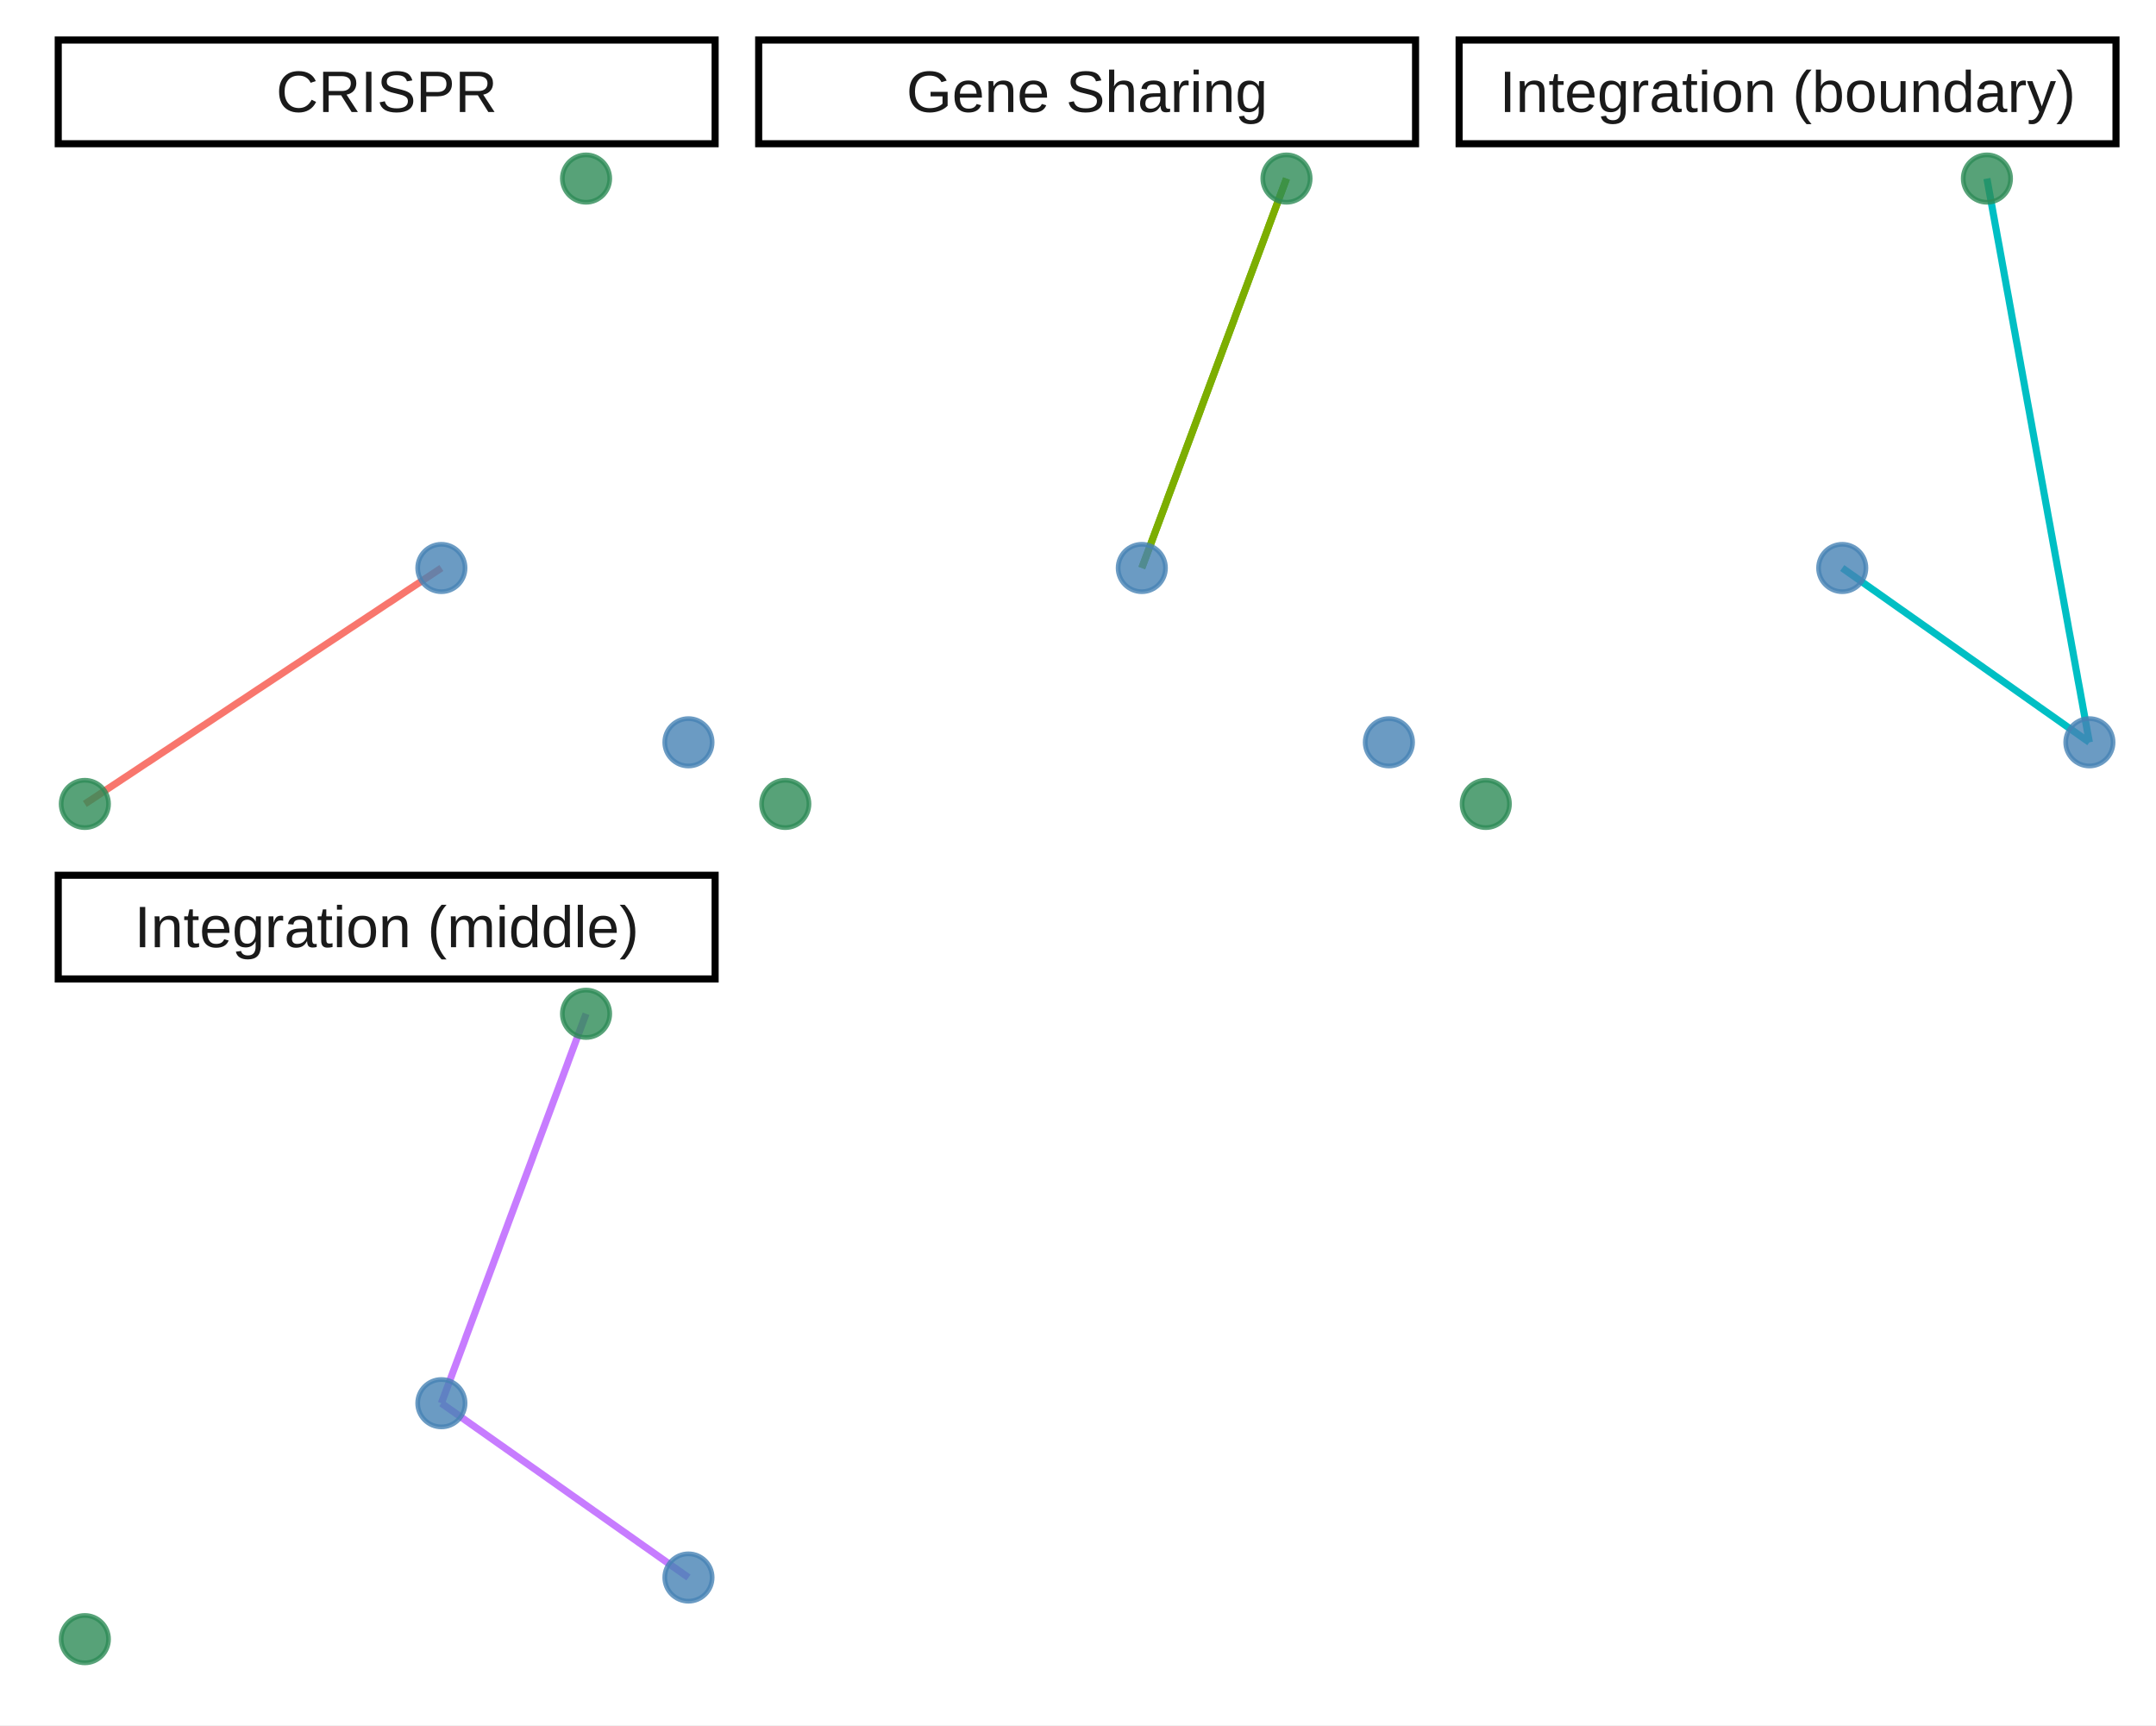
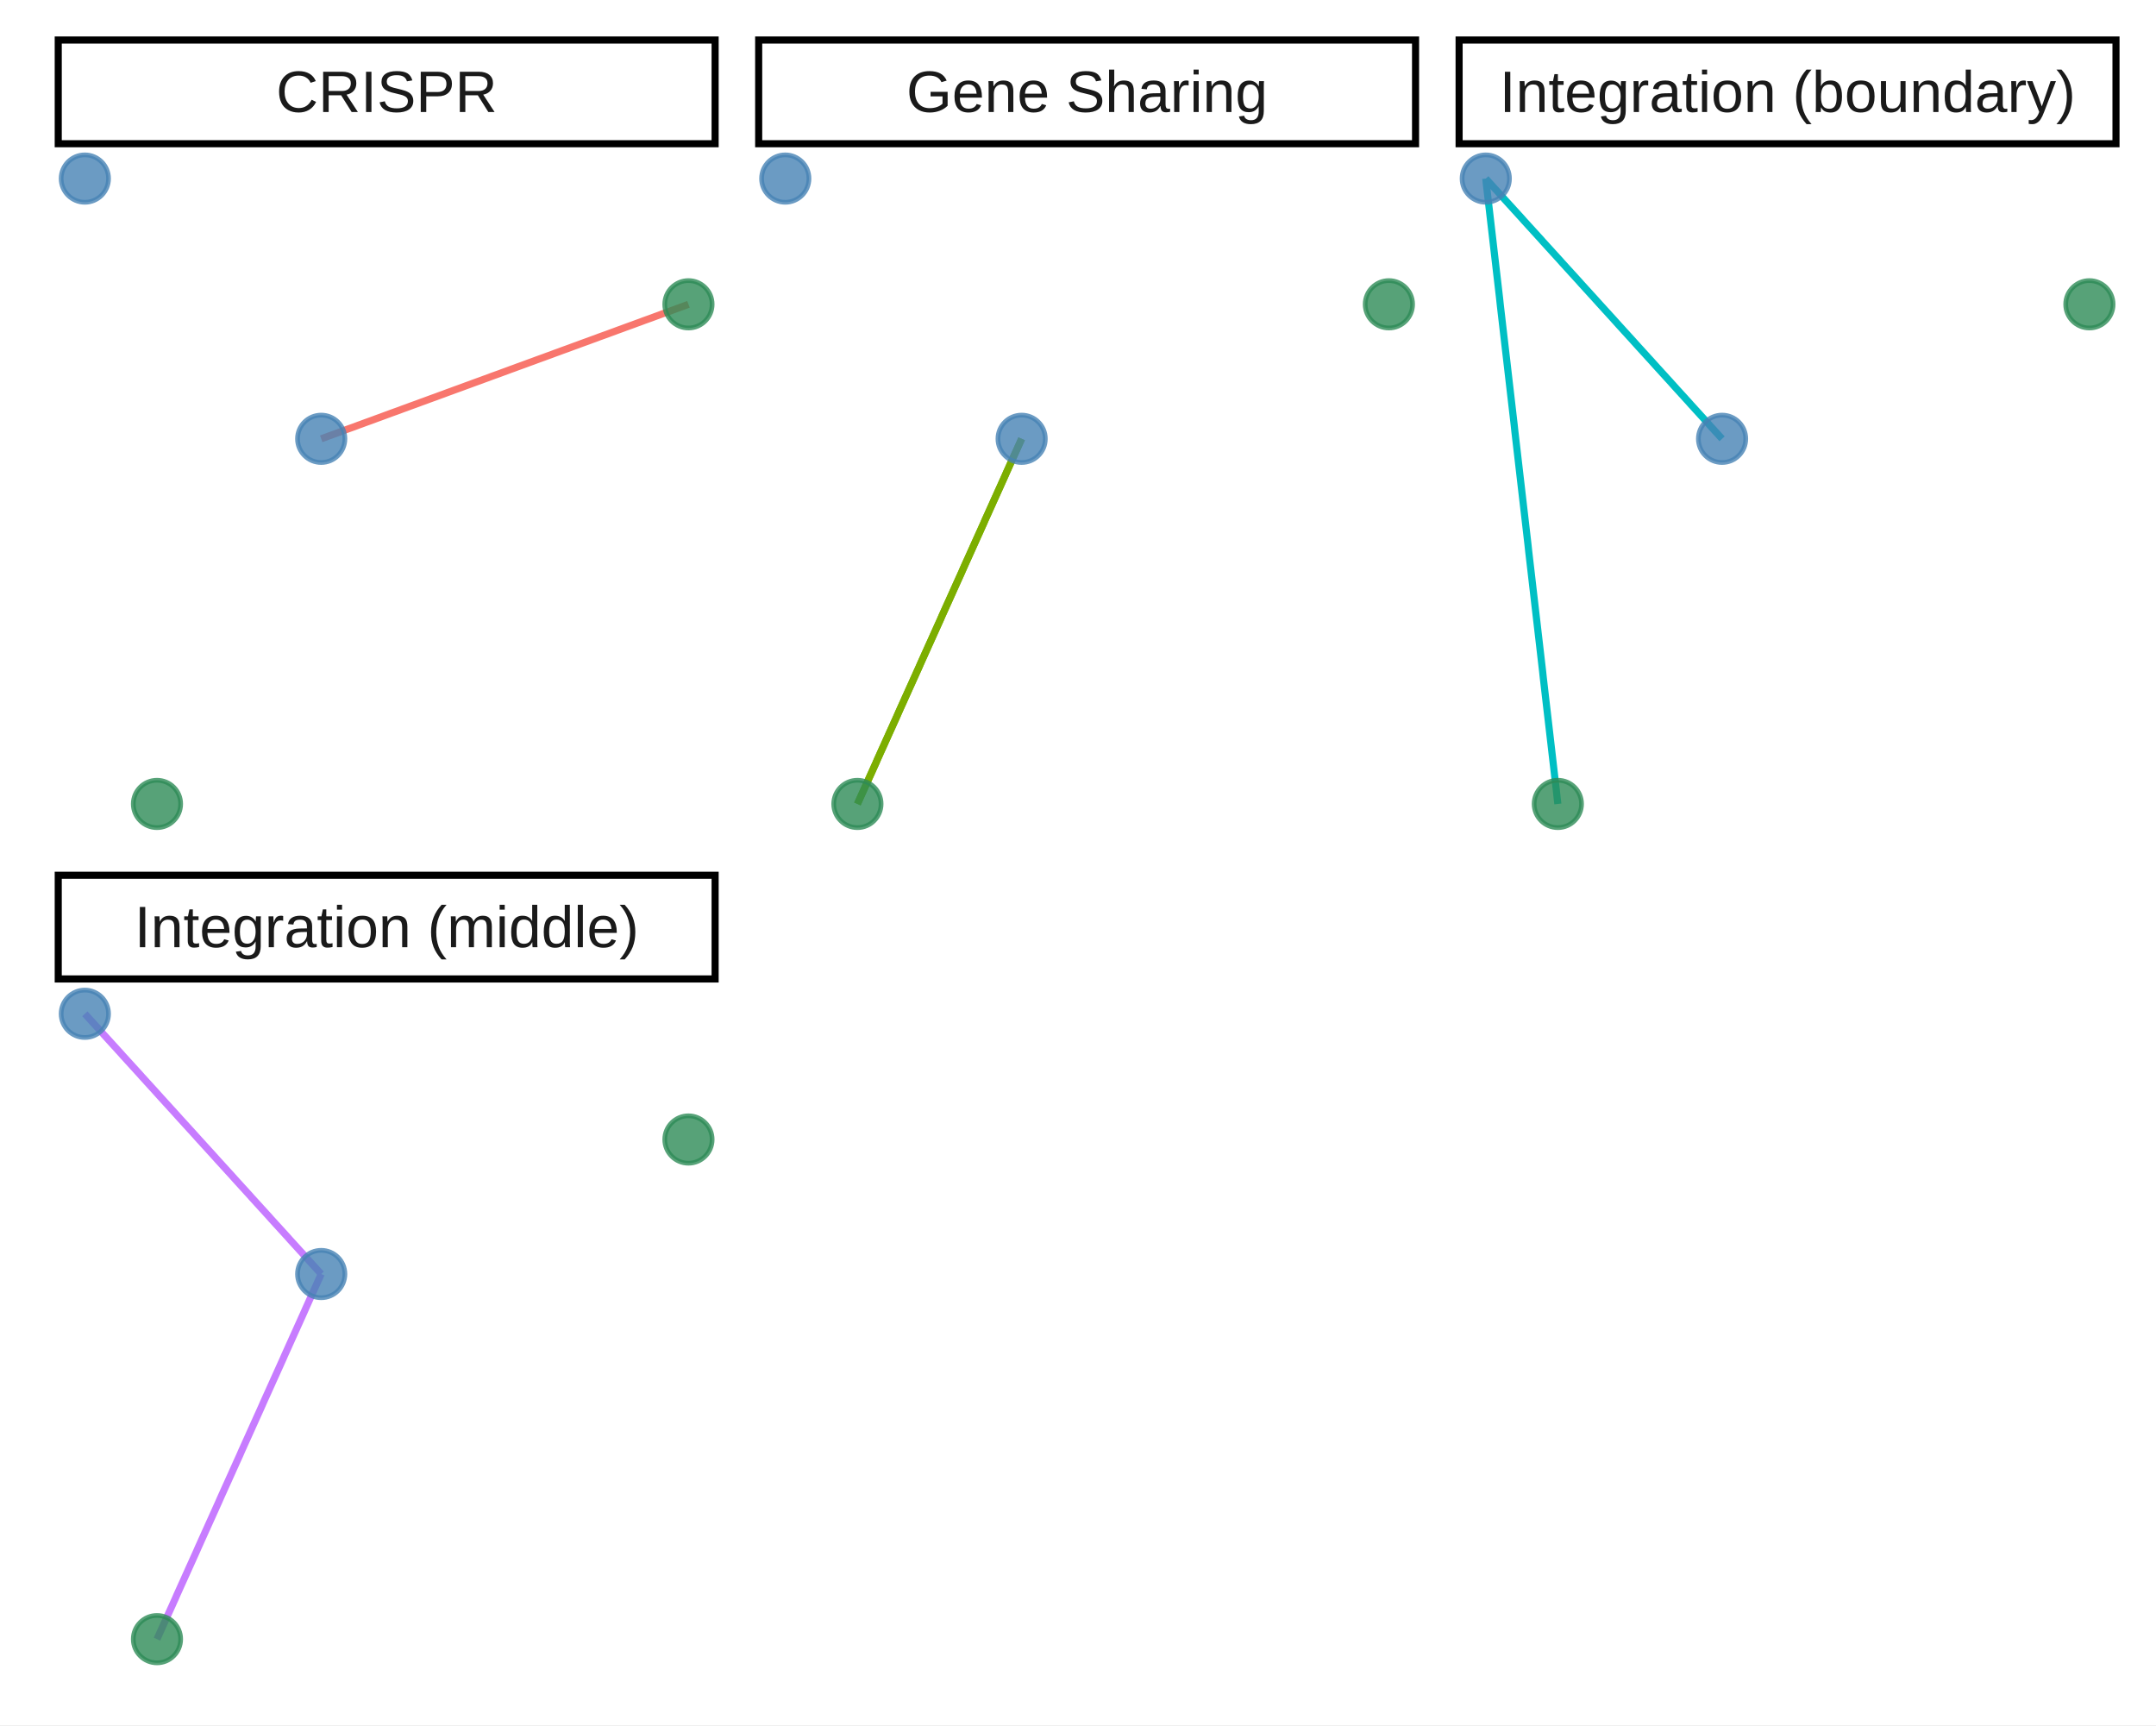
<svg xmlns="http://www.w3.org/2000/svg" width="324.00pt" height="259.20pt" viewBox="0 0 324.00 259.20">
  <g class="svglite">
    <defs>
      <style type="text/css">
    .svglite line, .svglite polyline, .svglite polygon, .svglite path, .svglite rect, .svglite circle {
      fill: none;
      stroke: #000000;
      stroke-linecap: round;
      stroke-linejoin: round;
      stroke-miterlimit: 10.00;
    }
    .svglite text {
      white-space: pre;
    }
    .svglite g.glyphgroup path {
      fill: inherit;
      stroke: none;
    }
  </style>
    </defs>
    <rect width="100%" height="100%" style="stroke: none; fill: #FFFFFF;" />
    <defs>
      <clipPath id="cpMC4wMHwzMjQuMDB8MC4wMHwyNTkuMjA=">
        <rect x="0.00" y="0.00" width="324.00" height="259.20" />
      </clipPath>
    </defs>
    <g clip-path="url(#cpMC4wMHwzMjQuMDB8MC4wMHwyNTkuMjA=)">
      <rect x="0" y="0" width="324.00" height="259.20" style="stroke-width: 1.07; stroke: #FFFFFF; fill: #FFFFFF;" />
    </g>
    <defs>
      <clipPath id="cpOC4yMnwxMDguMDB8MjIuMTN8MTI1LjQ5">
        <rect x="8.22" y="22.13" width="99.78" height="103.36" />
      </clipPath>
    </defs>
    <g clip-path="url(#cpOC4yMnwxMDguMDB8MjIuMTN8MTI1LjQ5)">
      <rect x="8.22" y="22.13" width="99.78" height="103.36" style="stroke-width: 1.07; stroke: none; fill: #FFFFFF;" />
-       <polyline points="12.75,120.79 13.30,120.43 13.84,120.08 14.38,119.72 14.92,119.36 15.46,119.00 16.00,118.64 16.54,118.29 17.08,117.93 17.63,117.57 18.17,117.21 18.71,116.85 19.25,116.50 19.79,116.14 20.33,115.78 20.87,115.42 21.41,115.06 21.95,114.70 22.50,114.35 23.04,113.99 23.58,113.63 24.12,113.27 24.66,112.91 25.20,112.56 25.74,112.20 26.28,111.84 26.83,111.48 27.37,111.12 27.91,110.77 28.45,110.41 28.99,110.05 29.53,109.69 30.07,109.33 30.61,108.98 31.16,108.62 31.70,108.26 32.24,107.90 32.78,107.54 33.32,107.19 33.86,106.83 34.40,106.47 34.94,106.11 35.48,105.75 36.03,105.39 36.57,105.04 37.11,104.68 37.65,104.32 38.19,103.96 38.73,103.60 39.27,103.25 39.81,102.89 40.36,102.53 40.90,102.17 41.44,101.81 41.98,101.46 42.52,101.10 43.06,100.74 43.60,100.38 44.14,100.02 44.68,99.67 45.23,99.31 45.77,98.95 46.31,98.59 46.85,98.23 47.39,97.87 47.93,97.52 48.47,97.16 49.01,96.80 49.56,96.44 50.10,96.08 50.64,95.73 51.18,95.37 51.72,95.01 52.26,94.65 52.80,94.29 53.34,93.94 53.88,93.58 54.43,93.22 54.97,92.86 55.51,92.50 56.05,92.15 56.59,91.79 57.13,91.43 57.67,91.07 58.21,90.71 58.76,90.36 59.30,90.00 59.84,89.64 60.38,89.28 60.92,88.92 61.46,88.56 62.00,88.21 62.54,87.85 63.09,87.49 63.63,87.13 64.17,86.77 64.71,86.42 65.25,86.06 65.79,85.70 66.33,85.34 " style="stroke-width: 1.07; stroke: #F8766D; stroke-linecap: butt;" />
-       <circle cx="12.75" cy="120.79" r="3.56" style="stroke-width: 0.71; stroke: #2E8B57; stroke-opacity: 0.80; fill: #2E8B57; fill-opacity: 0.80;" />
-       <circle cx="66.33" cy="85.34" r="3.56" style="stroke-width: 0.71; stroke: #4682B4; stroke-opacity: 0.80; fill: #4682B4; fill-opacity: 0.80;" />
-       <circle cx="88.07" cy="26.83" r="3.56" style="stroke-width: 0.71; stroke: #2E8B57; stroke-opacity: 0.80; fill: #2E8B57; fill-opacity: 0.80;" />
-       <circle cx="103.46" cy="111.53" r="3.56" style="stroke-width: 0.71; stroke: #4682B4; stroke-opacity: 0.80; fill: #4682B4; fill-opacity: 0.80;" />
+       <polyline points="103.46,45.72 102.91,45.93 102.35,46.13 101.79,46.34 101.23,46.54 100.68,46.75 100.12,46.95 99.56,47.15 99.00,47.36 98.45,47.56 97.89,47.77 97.33,47.97 96.77,48.17 96.22,48.38 95.66,48.58 95.10,48.79 94.54,48.99 93.99,49.19 93.43,49.40 92.87,49.60 92.31,49.81 91.76,50.01 91.20,50.22 90.64,50.42 90.08,50.62 89.53,50.83 88.97,51.03 88.41,51.24 87.85,51.44 87.30,51.64 86.74,51.85 86.18,52.05 85.62,52.26 85.07,52.46 84.51,52.66 83.95,52.87 83.39,53.07 82.84,53.28 82.28,53.48 81.72,53.69 81.16,53.89 80.61,54.09 80.05,54.30 79.49,54.50 78.93,54.71 78.38,54.91 77.82,55.11 77.26,55.32 76.70,55.52 76.14,55.73 75.59,55.93 75.03,56.14 74.47,56.34 73.91,56.54 73.36,56.75 72.80,56.95 72.24,57.16 71.68,57.36 71.13,57.56 70.57,57.77 70.01,57.97 69.45,58.18 68.90,58.38 68.34,58.58 67.78,58.79 67.22,58.99 66.67,59.20 66.11,59.40 65.55,59.61 64.99,59.81 64.44,60.01 63.88,60.22 63.32,60.42 62.76,60.63 62.21,60.83 61.65,61.03 61.09,61.24 60.53,61.44 59.98,61.65 59.42,61.85 58.86,62.05 58.30,62.26 57.75,62.46 57.19,62.67 56.63,62.87 56.07,63.08 55.52,63.28 54.96,63.48 54.40,63.69 53.84,63.89 53.29,64.10 52.73,64.30 52.17,64.50 51.61,64.71 51.06,64.91 50.50,65.12 49.94,65.32 49.38,65.52 48.83,65.73 48.27,65.93 " style="stroke-width: 1.07; stroke: #F8766D; stroke-linecap: butt;" />
+       <circle cx="103.46" cy="45.72" r="3.56" style="stroke-width: 0.71; stroke: #2E8B57; stroke-opacity: 0.80; fill: #2E8B57; fill-opacity: 0.80;" />
+       <circle cx="48.27" cy="65.93" r="3.56" style="stroke-width: 0.71; stroke: #4682B4; stroke-opacity: 0.80; fill: #4682B4; fill-opacity: 0.80;" />
+       <circle cx="23.59" cy="120.79" r="3.56" style="stroke-width: 0.71; stroke: #2E8B57; stroke-opacity: 0.80; fill: #2E8B57; fill-opacity: 0.80;" />
+       <circle cx="12.75" cy="26.83" r="3.56" style="stroke-width: 0.71; stroke: #4682B4; stroke-opacity: 0.80; fill: #4682B4; fill-opacity: 0.80;" />
    </g>
    <g clip-path="url(#cpMC4wMHwzMjQuMDB8MC4wMHwyNTkuMjA=)">
</g>
    <defs>
      <clipPath id="cpOC4yMnwxMDguMDB8MTQ3LjYyfDI1MC45OA==">
        <rect x="8.22" y="147.62" width="99.78" height="103.36" />
      </clipPath>
    </defs>
    <g clip-path="url(#cpOC4yMnwxMDguMDB8MTQ3LjYyfDI1MC45OA==)">
      <rect x="8.22" y="147.62" width="99.78" height="103.36" style="stroke-width: 1.07; stroke: none; fill: #FFFFFF;" />
-       <polyline points="66.33,210.83 66.71,211.10 67.08,211.36 67.46,211.63 67.83,211.89 68.21,212.15 68.58,212.42 68.96,212.68 69.33,212.95 69.71,213.21 70.08,213.48 70.46,213.74 70.83,214.01 71.21,214.27 71.58,214.54 71.96,214.80 72.33,215.06 72.71,215.33 73.08,215.59 73.46,215.86 73.83,216.12 74.21,216.39 74.58,216.65 74.96,216.92 75.33,217.18 75.71,217.44 76.08,217.71 76.46,217.97 76.83,218.24 77.21,218.50 77.58,218.77 77.96,219.03 78.33,219.30 78.71,219.56 79.08,219.82 79.46,220.09 79.83,220.35 80.21,220.62 80.59,220.88 80.96,221.15 81.34,221.41 81.71,221.68 82.09,221.94 82.46,222.21 82.84,222.47 83.21,222.73 83.59,223.00 83.96,223.26 84.34,223.53 84.71,223.79 85.09,224.06 85.46,224.32 85.84,224.59 86.21,224.85 86.59,225.11 86.96,225.38 87.34,225.64 87.71,225.91 88.09,226.17 88.46,226.44 88.84,226.70 89.21,226.97 89.59,227.23 89.96,227.49 90.34,227.76 90.71,228.02 91.09,228.29 91.46,228.55 91.84,228.82 92.21,229.08 92.59,229.35 92.96,229.61 93.34,229.88 93.71,230.14 94.09,230.40 94.46,230.67 94.84,230.93 95.21,231.20 95.59,231.46 95.96,231.73 96.34,231.99 96.71,232.26 97.09,232.52 97.46,232.78 97.84,233.05 98.21,233.31 98.59,233.58 98.96,233.84 99.34,234.11 99.71,234.37 100.09,234.64 100.46,234.90 100.84,235.17 101.21,235.43 101.59,235.69 101.96,235.96 102.34,236.22 102.71,236.49 103.09,236.75 103.46,237.02 " style="stroke-width: 1.07; stroke: #C77CFF; stroke-linecap: butt;" />
-       <polyline points="66.33,210.83 66.55,210.24 66.77,209.65 66.99,209.06 67.21,208.47 67.43,207.88 67.65,207.29 67.87,206.70 68.09,206.10 68.31,205.51 68.53,204.92 68.75,204.33 68.97,203.74 69.19,203.15 69.41,202.56 69.63,201.97 69.85,201.38 70.06,200.78 70.28,200.19 70.50,199.60 70.72,199.01 70.94,198.42 71.16,197.83 71.38,197.24 71.60,196.65 71.82,196.06 72.04,195.47 72.26,194.87 72.48,194.28 72.70,193.69 72.92,193.10 73.14,192.51 73.36,191.92 73.58,191.33 73.80,190.74 74.02,190.15 74.24,189.55 74.46,188.96 74.68,188.37 74.90,187.78 75.11,187.19 75.33,186.60 75.55,186.01 75.77,185.42 75.99,184.83 76.21,184.24 76.43,183.64 76.65,183.05 76.87,182.46 77.09,181.87 77.31,181.28 77.53,180.69 77.75,180.10 77.97,179.51 78.19,178.92 78.41,178.33 78.63,177.73 78.85,177.14 79.07,176.55 79.29,175.96 79.51,175.37 79.73,174.78 79.95,174.19 80.16,173.60 80.38,173.01 80.60,172.41 80.82,171.82 81.04,171.23 81.26,170.64 81.48,170.05 81.70,169.46 81.92,168.87 82.14,168.28 82.36,167.69 82.58,167.10 82.80,166.50 83.02,165.91 83.24,165.32 83.46,164.73 83.68,164.14 83.90,163.55 84.12,162.96 84.34,162.37 84.56,161.78 84.78,161.18 85.00,160.59 85.22,160.00 85.43,159.41 85.65,158.82 85.87,158.23 86.09,157.64 86.31,157.05 86.53,156.46 86.75,155.87 86.97,155.27 87.19,154.68 87.41,154.09 87.63,153.50 87.85,152.91 88.07,152.32 " style="stroke-width: 1.07; stroke: #C77CFF; stroke-linecap: butt;" />
-       <circle cx="12.75" cy="246.28" r="3.56" style="stroke-width: 0.71; stroke: #2E8B57; stroke-opacity: 0.80; fill: #2E8B57; fill-opacity: 0.80;" />
-       <circle cx="66.33" cy="210.83" r="3.56" style="stroke-width: 0.71; stroke: #4682B4; stroke-opacity: 0.80; fill: #4682B4; fill-opacity: 0.80;" />
-       <circle cx="88.07" cy="152.32" r="3.56" style="stroke-width: 0.71; stroke: #2E8B57; stroke-opacity: 0.80; fill: #2E8B57; fill-opacity: 0.80;" />
-       <circle cx="103.46" cy="237.02" r="3.56" style="stroke-width: 0.71; stroke: #4682B4; stroke-opacity: 0.80; fill: #4682B4; fill-opacity: 0.80;" />
+       <polyline points="48.27,191.42 47.91,191.03 47.55,190.63 47.19,190.24 46.83,189.84 46.47,189.45 46.12,189.05 45.76,188.66 45.40,188.26 45.04,187.87 44.68,187.47 44.32,187.08 43.96,186.68 43.60,186.29 43.25,185.89 42.89,185.50 42.53,185.10 42.17,184.71 41.81,184.31 41.45,183.92 41.09,183.52 40.73,183.13 40.38,182.73 40.02,182.34 39.66,181.94 39.30,181.55 38.94,181.15 38.58,180.76 38.22,180.36 37.86,179.97 37.51,179.57 37.15,179.18 36.79,178.78 36.43,178.39 36.07,177.99 35.71,177.60 35.35,177.20 35.00,176.81 34.64,176.41 34.28,176.02 33.92,175.62 33.56,175.23 33.20,174.83 32.84,174.44 32.48,174.04 32.13,173.65 31.77,173.25 31.41,172.86 31.05,172.46 30.69,172.07 30.33,171.67 29.97,171.28 29.61,170.88 29.26,170.49 28.90,170.09 28.54,169.70 28.18,169.30 27.82,168.91 27.46,168.51 27.10,168.12 26.74,167.72 26.39,167.33 26.03,166.93 25.67,166.54 25.31,166.14 24.95,165.75 24.59,165.35 24.23,164.96 23.87,164.56 23.52,164.17 23.16,163.77 22.80,163.38 22.44,162.98 22.08,162.59 21.72,162.19 21.36,161.80 21.01,161.40 20.65,161.01 20.29,160.61 19.93,160.22 19.57,159.82 19.21,159.43 18.85,159.03 18.49,158.64 18.14,158.24 17.78,157.85 17.42,157.45 17.06,157.06 16.70,156.66 16.34,156.27 15.98,155.87 15.62,155.48 15.27,155.08 14.91,154.69 14.55,154.29 14.19,153.90 13.83,153.50 13.47,153.11 13.11,152.71 12.75,152.32 " style="stroke-width: 1.07; stroke: #C77CFF; stroke-linecap: butt;" />
+       <polyline points="48.27,191.42 48.02,191.98 47.77,192.53 47.52,193.09 47.27,193.64 47.02,194.19 46.77,194.75 46.52,195.30 46.27,195.86 46.02,196.41 45.78,196.96 45.53,197.52 45.28,198.07 45.03,198.63 44.78,199.18 44.53,199.74 44.28,200.29 44.03,200.84 43.78,201.40 43.53,201.95 43.28,202.51 43.03,203.06 42.78,203.61 42.54,204.17 42.29,204.72 42.04,205.28 41.79,205.83 41.54,206.39 41.29,206.94 41.04,207.49 40.79,208.05 40.54,208.60 40.29,209.16 40.04,209.71 39.79,210.26 39.54,210.82 39.30,211.37 39.05,211.93 38.80,212.48 38.55,213.03 38.30,213.59 38.05,214.14 37.80,214.70 37.55,215.25 37.30,215.81 37.05,216.36 36.80,216.91 36.55,217.47 36.30,218.02 36.06,218.58 35.81,219.13 35.56,219.68 35.31,220.24 35.06,220.79 34.81,221.35 34.56,221.90 34.31,222.46 34.06,223.01 33.81,223.56 33.56,224.12 33.31,224.67 33.06,225.23 32.82,225.78 32.57,226.33 32.32,226.89 32.07,227.44 31.82,228.00 31.57,228.55 31.32,229.10 31.07,229.66 30.82,230.21 30.57,230.77 30.32,231.32 30.07,231.88 29.82,232.43 29.58,232.98 29.33,233.54 29.08,234.09 28.83,234.65 28.58,235.20 28.33,235.75 28.08,236.31 27.83,236.86 27.58,237.42 27.33,237.97 27.08,238.52 26.83,239.08 26.58,239.63 26.34,240.19 26.09,240.74 25.84,241.30 25.59,241.85 25.34,242.40 25.09,242.96 24.84,243.51 24.59,244.07 24.34,244.62 24.09,245.17 23.84,245.73 23.59,246.28 " style="stroke-width: 1.07; stroke: #C77CFF; stroke-linecap: butt;" />
+       <circle cx="103.46" cy="171.21" r="3.56" style="stroke-width: 0.71; stroke: #2E8B57; stroke-opacity: 0.80; fill: #2E8B57; fill-opacity: 0.80;" />
+       <circle cx="48.27" cy="191.42" r="3.56" style="stroke-width: 0.71; stroke: #4682B4; stroke-opacity: 0.80; fill: #4682B4; fill-opacity: 0.80;" />
+       <circle cx="23.59" cy="246.28" r="3.56" style="stroke-width: 0.71; stroke: #2E8B57; stroke-opacity: 0.80; fill: #2E8B57; fill-opacity: 0.80;" />
+       <circle cx="12.75" cy="152.32" r="3.56" style="stroke-width: 0.71; stroke: #4682B4; stroke-opacity: 0.80; fill: #4682B4; fill-opacity: 0.80;" />
    </g>
    <g clip-path="url(#cpMC4wMHwzMjQuMDB8MC4wMHwyNTkuMjA=)">
</g>
    <defs>
      <clipPath id="cpMTEzLjQ4fDIxMy4yNnwyMi4xM3wxMjUuNDk=">
        <rect x="113.48" y="22.13" width="99.78" height="103.36" />
      </clipPath>
    </defs>
    <g clip-path="url(#cpMTEzLjQ4fDIxMy4yNnwyMi4xM3wxMjUuNDk=)">
      <rect x="113.48" y="22.13" width="99.78" height="103.36" style="stroke-width: 1.07; stroke: none; fill: #FFFFFF;" />
-       <polyline points="171.59,85.34 171.81,84.75 172.03,84.16 172.25,83.57 172.47,82.98 172.69,82.39 172.91,81.80 173.13,81.20 173.35,80.61 173.57,80.02 173.79,79.43 174.01,78.84 174.23,78.25 174.45,77.66 174.67,77.07 174.89,76.48 175.11,75.89 175.33,75.29 175.54,74.70 175.76,74.11 175.98,73.52 176.20,72.93 176.42,72.34 176.64,71.75 176.86,71.16 177.08,70.57 177.30,69.97 177.52,69.38 177.74,68.79 177.96,68.20 178.18,67.61 178.40,67.02 178.62,66.43 178.84,65.84 179.06,65.25 179.28,64.66 179.50,64.06 179.72,63.47 179.94,62.88 180.16,62.29 180.38,61.70 180.59,61.11 180.81,60.52 181.03,59.93 181.25,59.34 181.47,58.75 181.69,58.15 181.91,57.56 182.13,56.97 182.35,56.38 182.57,55.79 182.79,55.20 183.01,54.61 183.23,54.02 183.45,53.43 183.67,52.83 183.89,52.24 184.11,51.65 184.33,51.06 184.55,50.47 184.77,49.88 184.99,49.29 185.21,48.70 185.43,48.11 185.64,47.52 185.86,46.92 186.08,46.33 186.30,45.74 186.52,45.15 186.74,44.56 186.96,43.97 187.18,43.38 187.40,42.79 187.62,42.20 187.84,41.60 188.06,41.01 188.28,40.42 188.50,39.83 188.72,39.24 188.94,38.65 189.16,38.06 189.38,37.47 189.60,36.88 189.82,36.29 190.04,35.69 190.26,35.10 190.48,34.51 190.69,33.92 190.91,33.33 191.13,32.74 191.35,32.15 191.57,31.56 191.79,30.97 192.01,30.38 192.23,29.78 192.45,29.19 192.67,28.60 192.89,28.01 193.11,27.42 193.33,26.83 " style="stroke-width: 1.07; stroke: #7CAE00; stroke-linecap: butt;" />
-       <polyline points="171.59,85.34 171.81,84.75 172.03,84.16 172.25,83.57 172.47,82.98 172.69,82.39 172.91,81.80 173.13,81.20 173.35,80.61 173.57,80.02 173.79,79.43 174.01,78.84 174.23,78.25 174.45,77.66 174.67,77.07 174.89,76.48 175.11,75.89 175.33,75.29 175.54,74.70 175.76,74.11 175.98,73.52 176.20,72.93 176.42,72.34 176.64,71.75 176.86,71.16 177.08,70.57 177.30,69.97 177.52,69.38 177.74,68.79 177.96,68.20 178.18,67.61 178.40,67.02 178.62,66.43 178.84,65.84 179.06,65.25 179.28,64.66 179.50,64.06 179.72,63.47 179.94,62.88 180.16,62.29 180.38,61.70 180.59,61.11 180.81,60.52 181.03,59.93 181.25,59.34 181.47,58.75 181.69,58.15 181.91,57.56 182.13,56.97 182.35,56.38 182.57,55.79 182.79,55.20 183.01,54.61 183.23,54.02 183.45,53.43 183.67,52.83 183.89,52.24 184.11,51.65 184.33,51.06 184.55,50.47 184.77,49.88 184.99,49.29 185.21,48.70 185.43,48.11 185.64,47.52 185.86,46.92 186.08,46.33 186.30,45.74 186.52,45.15 186.74,44.56 186.96,43.97 187.18,43.38 187.40,42.79 187.62,42.20 187.84,41.60 188.06,41.01 188.28,40.42 188.50,39.83 188.72,39.24 188.94,38.65 189.16,38.06 189.38,37.47 189.60,36.88 189.82,36.29 190.04,35.69 190.26,35.10 190.48,34.51 190.69,33.92 190.91,33.33 191.13,32.74 191.35,32.15 191.57,31.56 191.79,30.97 192.01,30.38 192.23,29.78 192.45,29.19 192.67,28.60 192.89,28.01 193.11,27.42 193.33,26.83 " style="stroke-width: 1.07; stroke: #7CAE00; stroke-linecap: butt;" />
-       <circle cx="118.01" cy="120.79" r="3.56" style="stroke-width: 0.71; stroke: #2E8B57; stroke-opacity: 0.80; fill: #2E8B57; fill-opacity: 0.80;" />
-       <circle cx="171.59" cy="85.34" r="3.56" style="stroke-width: 0.71; stroke: #4682B4; stroke-opacity: 0.80; fill: #4682B4; fill-opacity: 0.80;" />
-       <circle cx="193.33" cy="26.83" r="3.56" style="stroke-width: 0.71; stroke: #2E8B57; stroke-opacity: 0.80; fill: #2E8B57; fill-opacity: 0.80;" />
-       <circle cx="208.72" cy="111.53" r="3.56" style="stroke-width: 0.71; stroke: #4682B4; stroke-opacity: 0.80; fill: #4682B4; fill-opacity: 0.80;" />
+       <polyline points="153.53,65.93 153.28,66.49 153.03,67.04 152.78,67.60 152.53,68.15 152.28,68.70 152.03,69.26 151.78,69.81 151.53,70.37 151.28,70.92 151.04,71.47 150.79,72.03 150.54,72.58 150.29,73.14 150.04,73.69 149.79,74.25 149.54,74.80 149.29,75.35 149.04,75.91 148.79,76.46 148.54,77.02 148.29,77.57 148.04,78.12 147.80,78.68 147.55,79.23 147.30,79.79 147.05,80.34 146.80,80.89 146.55,81.45 146.30,82.00 146.05,82.56 145.80,83.11 145.55,83.67 145.30,84.22 145.05,84.77 144.80,85.33 144.56,85.88 144.31,86.44 144.06,86.99 143.81,87.54 143.56,88.10 143.31,88.65 143.06,89.21 142.81,89.76 142.56,90.32 142.31,90.87 142.06,91.42 141.81,91.98 141.56,92.53 141.32,93.09 141.07,93.64 140.82,94.19 140.57,94.75 140.32,95.30 140.07,95.86 139.82,96.41 139.57,96.96 139.32,97.52 139.07,98.07 138.82,98.63 138.57,99.18 138.32,99.74 138.08,100.29 137.83,100.84 137.58,101.40 137.33,101.95 137.08,102.51 136.83,103.06 136.58,103.61 136.33,104.17 136.08,104.72 135.83,105.28 135.58,105.83 135.33,106.38 135.08,106.94 134.84,107.49 134.59,108.05 134.34,108.60 134.09,109.16 133.84,109.71 133.59,110.26 133.34,110.82 133.09,111.37 132.84,111.93 132.59,112.48 132.34,113.03 132.09,113.59 131.84,114.14 131.60,114.70 131.35,115.25 131.10,115.81 130.85,116.36 130.60,116.91 130.35,117.47 130.10,118.02 129.85,118.58 129.60,119.13 129.35,119.68 129.10,120.24 128.85,120.79 " style="stroke-width: 1.07; stroke: #7CAE00; stroke-linecap: butt;" />
+       <polyline points="153.53,65.93 153.28,66.49 153.03,67.04 152.78,67.60 152.53,68.15 152.28,68.70 152.03,69.26 151.78,69.81 151.53,70.37 151.28,70.92 151.04,71.47 150.79,72.03 150.54,72.58 150.29,73.14 150.04,73.69 149.79,74.25 149.54,74.80 149.29,75.35 149.04,75.91 148.79,76.46 148.54,77.02 148.29,77.57 148.04,78.12 147.80,78.68 147.55,79.23 147.30,79.79 147.05,80.34 146.80,80.89 146.55,81.45 146.30,82.00 146.05,82.56 145.80,83.11 145.55,83.67 145.30,84.22 145.05,84.77 144.80,85.33 144.56,85.88 144.31,86.44 144.06,86.99 143.81,87.54 143.56,88.10 143.31,88.65 143.06,89.21 142.81,89.76 142.56,90.32 142.31,90.87 142.06,91.42 141.81,91.98 141.56,92.53 141.32,93.09 141.07,93.64 140.82,94.19 140.57,94.75 140.32,95.30 140.07,95.86 139.82,96.41 139.57,96.96 139.32,97.52 139.07,98.07 138.82,98.63 138.57,99.18 138.32,99.74 138.08,100.29 137.83,100.84 137.58,101.40 137.33,101.95 137.08,102.51 136.83,103.06 136.58,103.61 136.33,104.17 136.08,104.72 135.83,105.28 135.58,105.83 135.33,106.38 135.08,106.94 134.84,107.49 134.59,108.05 134.34,108.60 134.09,109.16 133.84,109.71 133.59,110.26 133.34,110.82 133.09,111.37 132.84,111.93 132.59,112.48 132.34,113.03 132.09,113.59 131.84,114.14 131.60,114.70 131.35,115.25 131.10,115.81 130.85,116.36 130.60,116.91 130.35,117.47 130.10,118.02 129.85,118.58 129.60,119.13 129.35,119.68 129.10,120.24 128.85,120.79 " style="stroke-width: 1.07; stroke: #7CAE00; stroke-linecap: butt;" />
+       <circle cx="208.72" cy="45.72" r="3.56" style="stroke-width: 0.71; stroke: #2E8B57; stroke-opacity: 0.80; fill: #2E8B57; fill-opacity: 0.80;" />
+       <circle cx="153.53" cy="65.93" r="3.56" style="stroke-width: 0.71; stroke: #4682B4; stroke-opacity: 0.80; fill: #4682B4; fill-opacity: 0.80;" />
+       <circle cx="128.85" cy="120.79" r="3.56" style="stroke-width: 0.71; stroke: #2E8B57; stroke-opacity: 0.80; fill: #2E8B57; fill-opacity: 0.80;" />
+       <circle cx="118.01" cy="26.83" r="3.56" style="stroke-width: 0.71; stroke: #4682B4; stroke-opacity: 0.80; fill: #4682B4; fill-opacity: 0.80;" />
    </g>
    <g clip-path="url(#cpMC4wMHwzMjQuMDB8MC4wMHwyNTkuMjA=)">
</g>
    <defs>
      <clipPath id="cpMTEzLjQ4fDIxMy4yNnwxNDcuNjJ8MjUwLjk4">
        <rect x="113.48" y="147.62" width="99.78" height="103.36" />
      </clipPath>
    </defs>
    <g clip-path="url(#cpMTEzLjQ4fDIxMy4yNnwxNDcuNjJ8MjUwLjk4)">
</g>
    <g clip-path="url(#cpMC4wMHwzMjQuMDB8MC4wMHwyNTkuMjA=)">
</g>
    <defs>
      <clipPath id="cpMjE4Ljc0fDMxOC41MnwyMi4xM3wxMjUuNDk=">
        <rect x="218.74" y="22.13" width="99.78" height="103.36" />
      </clipPath>
    </defs>
    <g clip-path="url(#cpMjE4Ljc0fDMxOC41MnwyMi4xM3wxMjUuNDk=)">
      <rect x="218.74" y="22.13" width="99.78" height="103.36" style="stroke-width: 1.07; stroke: none; fill: #FFFFFF;" />
-       <polyline points="276.85,85.34 277.23,85.61 277.60,85.87 277.98,86.14 278.35,86.40 278.73,86.66 279.10,86.93 279.48,87.19 279.85,87.46 280.23,87.72 280.60,87.99 280.98,88.25 281.35,88.52 281.73,88.78 282.10,89.04 282.48,89.31 282.85,89.57 283.23,89.84 283.60,90.10 283.98,90.37 284.35,90.63 284.73,90.90 285.10,91.16 285.48,91.43 285.85,91.69 286.23,91.95 286.60,92.22 286.98,92.48 287.35,92.75 287.73,93.01 288.11,93.28 288.48,93.54 288.86,93.81 289.23,94.07 289.61,94.33 289.98,94.60 290.36,94.86 290.73,95.13 291.11,95.39 291.48,95.66 291.86,95.92 292.23,96.19 292.61,96.45 292.98,96.71 293.36,96.98 293.73,97.24 294.11,97.51 294.48,97.77 294.86,98.04 295.23,98.30 295.61,98.57 295.98,98.83 296.36,99.10 296.73,99.36 297.11,99.62 297.48,99.89 297.86,100.15 298.23,100.42 298.61,100.68 298.98,100.95 299.36,101.21 299.73,101.48 300.11,101.74 300.48,102.00 300.86,102.27 301.23,102.53 301.61,102.80 301.98,103.06 302.36,103.33 302.73,103.59 303.11,103.86 303.48,104.12 303.86,104.38 304.23,104.65 304.61,104.91 304.98,105.18 305.36,105.44 305.73,105.71 306.11,105.97 306.48,106.24 306.86,106.50 307.23,106.77 307.61,107.03 307.98,107.29 308.36,107.56 308.73,107.82 309.11,108.09 309.48,108.35 309.86,108.62 310.23,108.88 310.61,109.15 310.98,109.41 311.36,109.67 311.73,109.94 312.11,110.20 312.48,110.47 312.86,110.73 313.23,111.00 313.61,111.26 313.99,111.53 " style="stroke-width: 1.07; stroke: #00BFC4; stroke-linecap: butt;" />
-       <polyline points="298.59,26.83 298.75,27.68 298.90,28.54 299.06,29.40 299.21,30.25 299.37,31.11 299.52,31.96 299.68,32.82 299.83,33.67 299.99,34.53 300.14,35.38 300.30,36.24 300.46,37.10 300.61,37.95 300.77,38.81 300.92,39.66 301.08,40.52 301.23,41.37 301.39,42.23 301.54,43.08 301.70,43.94 301.86,44.79 302.01,45.65 302.17,46.51 302.32,47.36 302.48,48.22 302.63,49.07 302.79,49.93 302.94,50.78 303.10,51.64 303.26,52.49 303.41,53.35 303.57,54.21 303.72,55.06 303.88,55.92 304.03,56.77 304.19,57.63 304.34,58.48 304.50,59.34 304.65,60.19 304.81,61.05 304.97,61.91 305.12,62.76 305.28,63.62 305.43,64.47 305.59,65.33 305.74,66.18 305.90,67.04 306.05,67.89 306.21,68.75 306.37,69.61 306.52,70.46 306.68,71.32 306.83,72.17 306.99,73.03 307.14,73.88 307.30,74.74 307.45,75.59 307.61,76.45 307.76,77.30 307.92,78.16 308.08,79.02 308.23,79.87 308.39,80.73 308.54,81.58 308.70,82.44 308.85,83.29 309.01,84.15 309.16,85.00 309.32,85.86 309.48,86.72 309.63,87.57 309.79,88.43 309.94,89.28 310.10,90.14 310.25,90.99 310.41,91.85 310.56,92.70 310.72,93.56 310.87,94.42 311.03,95.27 311.19,96.13 311.34,96.98 311.50,97.84 311.65,98.69 311.81,99.55 311.96,100.40 312.12,101.26 312.27,102.12 312.43,102.97 312.59,103.83 312.74,104.68 312.90,105.54 313.05,106.39 313.21,107.25 313.36,108.10 313.52,108.96 313.67,109.81 313.83,110.67 313.99,111.53 " style="stroke-width: 1.07; stroke: #00BFC4; stroke-linecap: butt;" />
-       <circle cx="223.28" cy="120.79" r="3.56" style="stroke-width: 0.71; stroke: #2E8B57; stroke-opacity: 0.80; fill: #2E8B57; fill-opacity: 0.80;" />
-       <circle cx="276.85" cy="85.34" r="3.56" style="stroke-width: 0.71; stroke: #4682B4; stroke-opacity: 0.80; fill: #4682B4; fill-opacity: 0.80;" />
-       <circle cx="298.59" cy="26.83" r="3.56" style="stroke-width: 0.71; stroke: #2E8B57; stroke-opacity: 0.80; fill: #2E8B57; fill-opacity: 0.80;" />
-       <circle cx="313.99" cy="111.53" r="3.56" style="stroke-width: 0.71; stroke: #4682B4; stroke-opacity: 0.80; fill: #4682B4; fill-opacity: 0.80;" />
+       <polyline points="258.79,65.93 258.43,65.54 258.07,65.14 257.71,64.75 257.35,64.35 256.99,63.96 256.64,63.56 256.28,63.17 255.92,62.77 255.56,62.38 255.20,61.98 254.84,61.59 254.48,61.19 254.12,60.80 253.77,60.40 253.41,60.01 253.05,59.61 252.69,59.22 252.33,58.82 251.97,58.43 251.61,58.03 251.26,57.64 250.90,57.24 250.54,56.85 250.18,56.45 249.82,56.06 249.46,55.66 249.10,55.27 248.74,54.87 248.39,54.48 248.03,54.08 247.67,53.69 247.31,53.29 246.95,52.90 246.59,52.50 246.23,52.11 245.87,51.71 245.52,51.32 245.16,50.92 244.80,50.53 244.44,50.13 244.08,49.74 243.72,49.34 243.36,48.95 243.00,48.55 242.65,48.16 242.29,47.76 241.93,47.37 241.57,46.97 241.21,46.58 240.85,46.18 240.49,45.79 240.13,45.39 239.78,45.00 239.42,44.60 239.06,44.21 238.70,43.81 238.34,43.42 237.98,43.02 237.62,42.63 237.27,42.23 236.91,41.84 236.55,41.44 236.19,41.05 235.83,40.65 235.47,40.26 235.11,39.86 234.75,39.47 234.40,39.07 234.04,38.68 233.68,38.28 233.32,37.89 232.96,37.49 232.60,37.10 232.24,36.70 231.88,36.31 231.53,35.91 231.17,35.52 230.81,35.12 230.45,34.73 230.09,34.33 229.73,33.94 229.37,33.54 229.01,33.15 228.66,32.75 228.30,32.36 227.94,31.96 227.58,31.57 227.22,31.17 226.86,30.78 226.50,30.38 226.14,29.99 225.79,29.59 225.43,29.20 225.07,28.80 224.71,28.41 224.35,28.01 223.99,27.62 223.63,27.22 223.28,26.83 " style="stroke-width: 1.07; stroke: #00BFC4; stroke-linecap: butt;" />
+       <polyline points="234.11,120.79 234.00,119.84 233.90,118.89 233.79,117.94 233.68,117.00 233.57,116.05 233.46,115.10 233.35,114.15 233.24,113.20 233.13,112.25 233.02,111.30 232.91,110.35 232.80,109.40 232.69,108.45 232.58,107.50 232.47,106.56 232.36,105.61 232.25,104.66 232.14,103.71 232.03,102.76 231.92,101.81 231.82,100.86 231.71,99.91 231.60,98.96 231.49,98.01 231.38,97.06 231.27,96.11 231.16,95.17 231.05,94.22 230.94,93.27 230.83,92.32 230.72,91.37 230.61,90.42 230.50,89.47 230.39,88.52 230.28,87.57 230.17,86.62 230.06,85.67 229.95,84.73 229.84,83.78 229.73,82.83 229.63,81.88 229.52,80.93 229.41,79.98 229.30,79.03 229.19,78.08 229.08,77.13 228.97,76.18 228.86,75.23 228.75,74.29 228.64,73.34 228.53,72.39 228.42,71.44 228.31,70.49 228.20,69.54 228.09,68.59 227.98,67.64 227.87,66.69 227.76,65.74 227.65,64.79 227.55,63.84 227.44,62.90 227.33,61.95 227.22,61.00 227.11,60.05 227.00,59.10 226.89,58.15 226.78,57.20 226.67,56.25 226.56,55.30 226.45,54.35 226.34,53.40 226.23,52.46 226.12,51.51 226.01,50.56 225.90,49.61 225.79,48.66 225.68,47.71 225.57,46.76 225.46,45.81 225.36,44.86 225.25,43.91 225.14,42.96 225.03,42.01 224.92,41.07 224.81,40.12 224.70,39.17 224.59,38.22 224.48,37.27 224.37,36.32 224.26,35.37 224.15,34.42 224.04,33.47 223.93,32.52 223.82,31.57 223.71,30.63 223.60,29.68 223.49,28.73 223.38,27.78 223.28,26.83 " style="stroke-width: 1.07; stroke: #00BFC4; stroke-linecap: butt;" />
+       <circle cx="313.99" cy="45.72" r="3.56" style="stroke-width: 0.71; stroke: #2E8B57; stroke-opacity: 0.80; fill: #2E8B57; fill-opacity: 0.80;" />
+       <circle cx="258.79" cy="65.93" r="3.56" style="stroke-width: 0.71; stroke: #4682B4; stroke-opacity: 0.80; fill: #4682B4; fill-opacity: 0.80;" />
+       <circle cx="234.11" cy="120.79" r="3.56" style="stroke-width: 0.71; stroke: #2E8B57; stroke-opacity: 0.80; fill: #2E8B57; fill-opacity: 0.80;" />
+       <circle cx="223.28" cy="26.83" r="3.56" style="stroke-width: 0.71; stroke: #4682B4; stroke-opacity: 0.80; fill: #4682B4; fill-opacity: 0.80;" />
    </g>
    <g clip-path="url(#cpMC4wMHwzMjQuMDB8MC4wMHwyNTkuMjA=)">
</g>
    <defs>
      <clipPath id="cpMjE4Ljc0fDMxOC41MnwxNDcuNjJ8MjUwLjk4">
        <rect x="218.74" y="147.62" width="99.78" height="103.36" />
      </clipPath>
    </defs>
    <g clip-path="url(#cpMjE4Ljc0fDMxOC41MnwxNDcuNjJ8MjUwLjk4)">
</g>
    <g clip-path="url(#cpMC4wMHwzMjQuMDB8MC4wMHwyNTkuMjA=)">
</g>
    <defs>
      <clipPath id="cpOC4yMnwxMDguMDB8MTMwLjk3fDE0Ny42Mg==">
        <rect x="8.22" y="130.97" width="99.78" height="16.65" />
      </clipPath>
    </defs>
    <g clip-path="url(#cpOC4yMnwxMDguMDB8MTMwLjk3fDE0Ny42Mg==)">
      <rect x="8.22" y="130.97" width="99.78" height="16.65" style="stroke-width: 2.13; fill: #FFFFFF;" />
      <text x="58.11" y="142.32" text-anchor="middle" style="font-size: 8.80px;fill: #1A1A1A; font-family: &quot;Liberation Sans&quot;;" textLength="75.72px" lengthAdjust="spacingAndGlyphs">Integration (middle)</text>
    </g>
    <g clip-path="url(#cpMC4wMHwzMjQuMDB8MC4wMHwyNTkuMjA=)">
</g>
    <defs>
      <clipPath id="cpMTEzLjQ4fDIxMy4yNnwxMzAuOTd8MTQ3LjYy">
        <rect x="113.48" y="130.97" width="99.78" height="16.65" />
      </clipPath>
    </defs>
    <g clip-path="url(#cpMTEzLjQ4fDIxMy4yNnwxMzAuOTd8MTQ3LjYy)">
</g>
    <g clip-path="url(#cpMC4wMHwzMjQuMDB8MC4wMHwyNTkuMjA=)">
</g>
    <defs>
      <clipPath id="cpMjE4Ljc0fDMxOC41MnwxMzAuOTd8MTQ3LjYy">
        <rect x="218.74" y="130.97" width="99.78" height="16.65" />
      </clipPath>
    </defs>
    <g clip-path="url(#cpMjE4Ljc0fDMxOC41MnwxMzAuOTd8MTQ3LjYy)">
</g>
    <g clip-path="url(#cpMC4wMHwzMjQuMDB8MC4wMHwyNTkuMjA=)">
</g>
    <defs>
      <clipPath id="cpOC4yMnwxMDguMDB8NS40OHwyMi4xMw==">
        <rect x="8.22" y="5.48" width="99.78" height="16.65" />
      </clipPath>
    </defs>
    <g clip-path="url(#cpOC4yMnwxMDguMDB8NS40OHwyMi4xMw==)">
      <rect x="8.22" y="5.48" width="99.78" height="16.65" style="stroke-width: 2.13; fill: #FFFFFF;" />
      <text x="58.11" y="16.83" text-anchor="middle" style="font-size: 8.80px;fill: #1A1A1A; font-family: &quot;Liberation Sans&quot;;" textLength="33.27px" lengthAdjust="spacingAndGlyphs">CRISPR</text>
    </g>
    <g clip-path="url(#cpMC4wMHwzMjQuMDB8MC4wMHwyNTkuMjA=)">
</g>
    <defs>
      <clipPath id="cpMTEzLjQ4fDIxMy4yNnw1LjQ4fDIyLjEz">
        <rect x="113.48" y="5.48" width="99.78" height="16.65" />
      </clipPath>
    </defs>
    <g clip-path="url(#cpMTEzLjQ4fDIxMy4yNnw1LjQ4fDIyLjEz)">
      <rect x="113.48" y="5.48" width="99.78" height="16.65" style="stroke-width: 2.13; fill: #FFFFFF;" />
      <text x="163.37" y="16.83" text-anchor="middle" style="font-size: 8.80px;fill: #1A1A1A; font-family: &quot;Liberation Sans&quot;;" textLength="54.27px" lengthAdjust="spacingAndGlyphs">Gene Sharing</text>
    </g>
    <g clip-path="url(#cpMC4wMHwzMjQuMDB8MC4wMHwyNTkuMjA=)">
</g>
    <defs>
      <clipPath id="cpMjE4Ljc0fDMxOC41Mnw1LjQ4fDIyLjEz">
        <rect x="218.74" y="5.48" width="99.78" height="16.65" />
      </clipPath>
    </defs>
    <g clip-path="url(#cpMjE4Ljc0fDMxOC41Mnw1LjQ4fDIyLjEz)">
      <rect x="218.74" y="5.48" width="99.78" height="16.65" style="stroke-width: 2.13; fill: #FFFFFF;" />
      <text x="268.63" y="16.83" text-anchor="middle" style="font-size: 8.80px;fill: #1A1A1A; font-family: &quot;Liberation Sans&quot;;" textLength="86.48px" lengthAdjust="spacingAndGlyphs">Integration (boundary)</text>
    </g>
    <g clip-path="url(#cpMC4wMHwzMjQuMDB8MC4wMHwyNTkuMjA=)">
</g>
  </g>
</svg>
